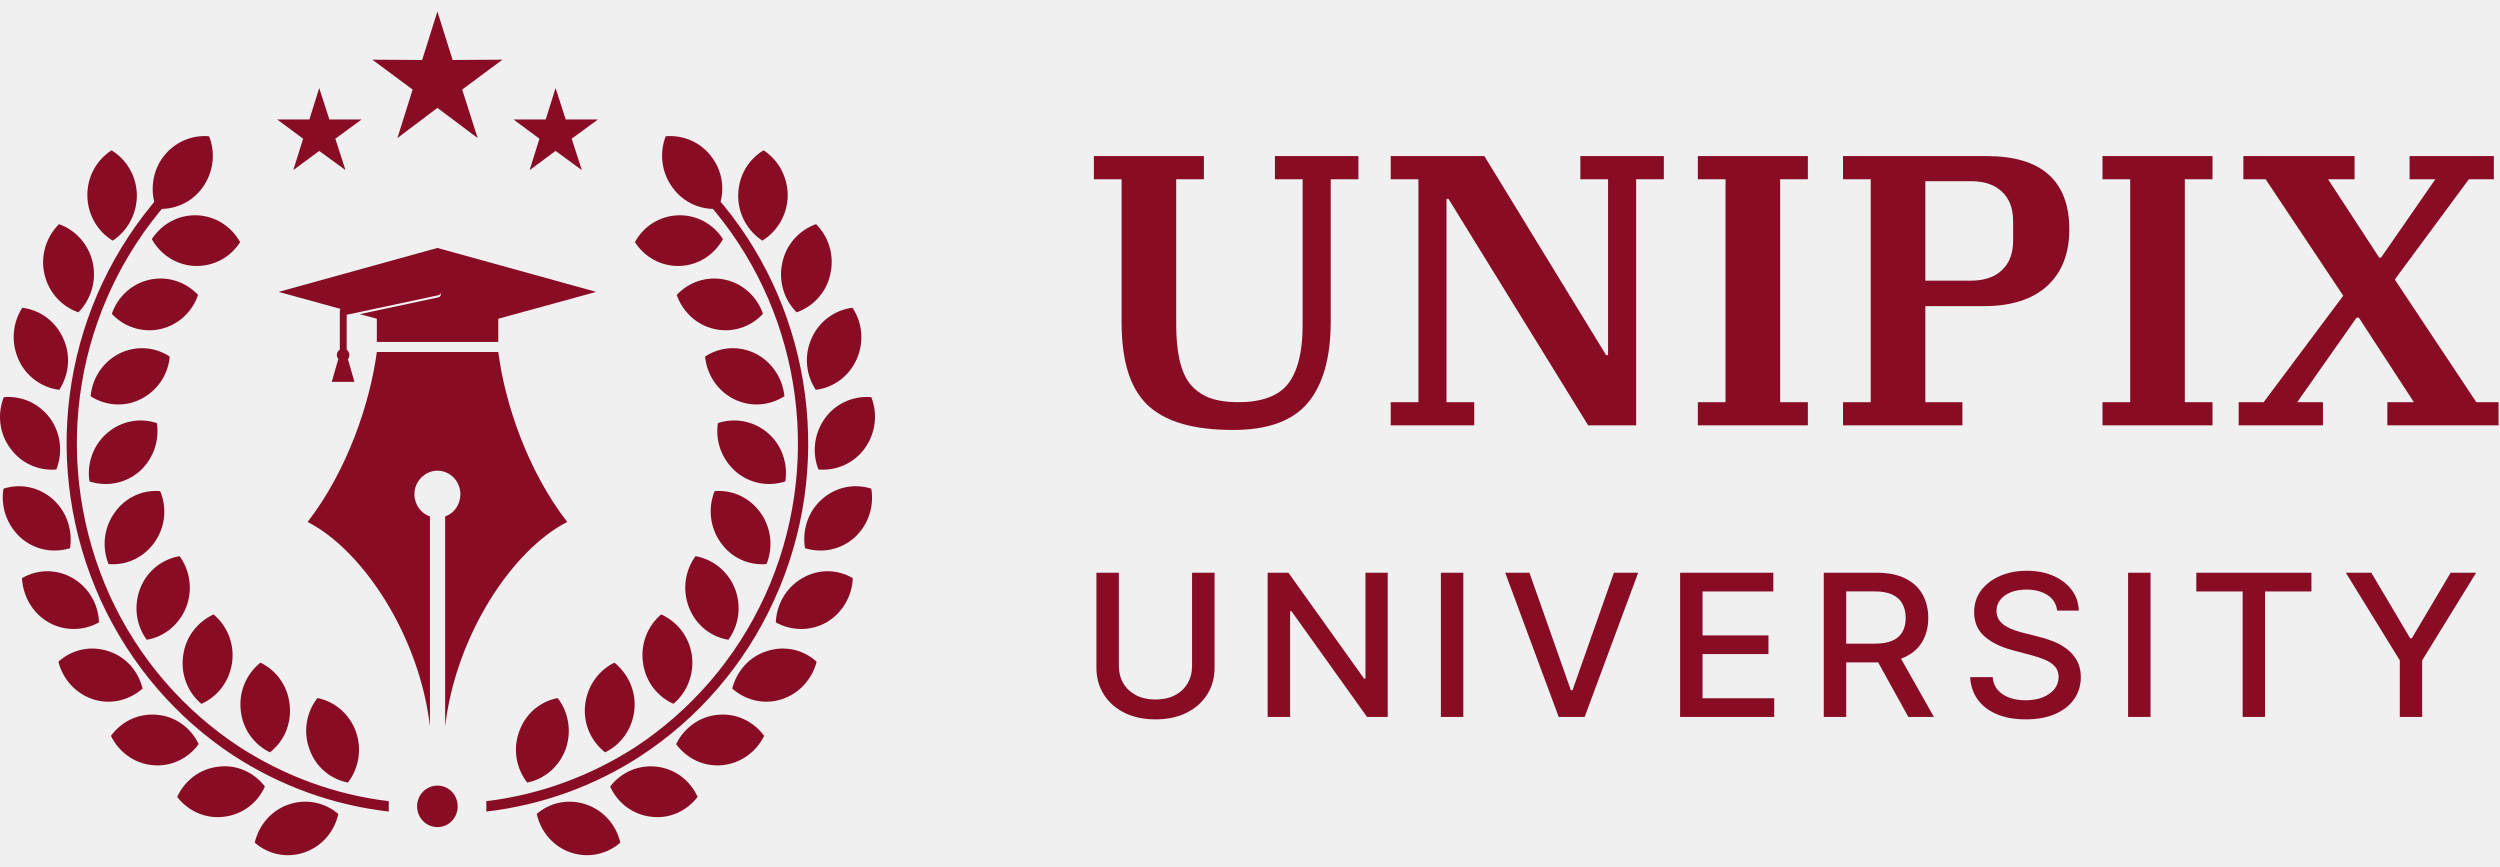
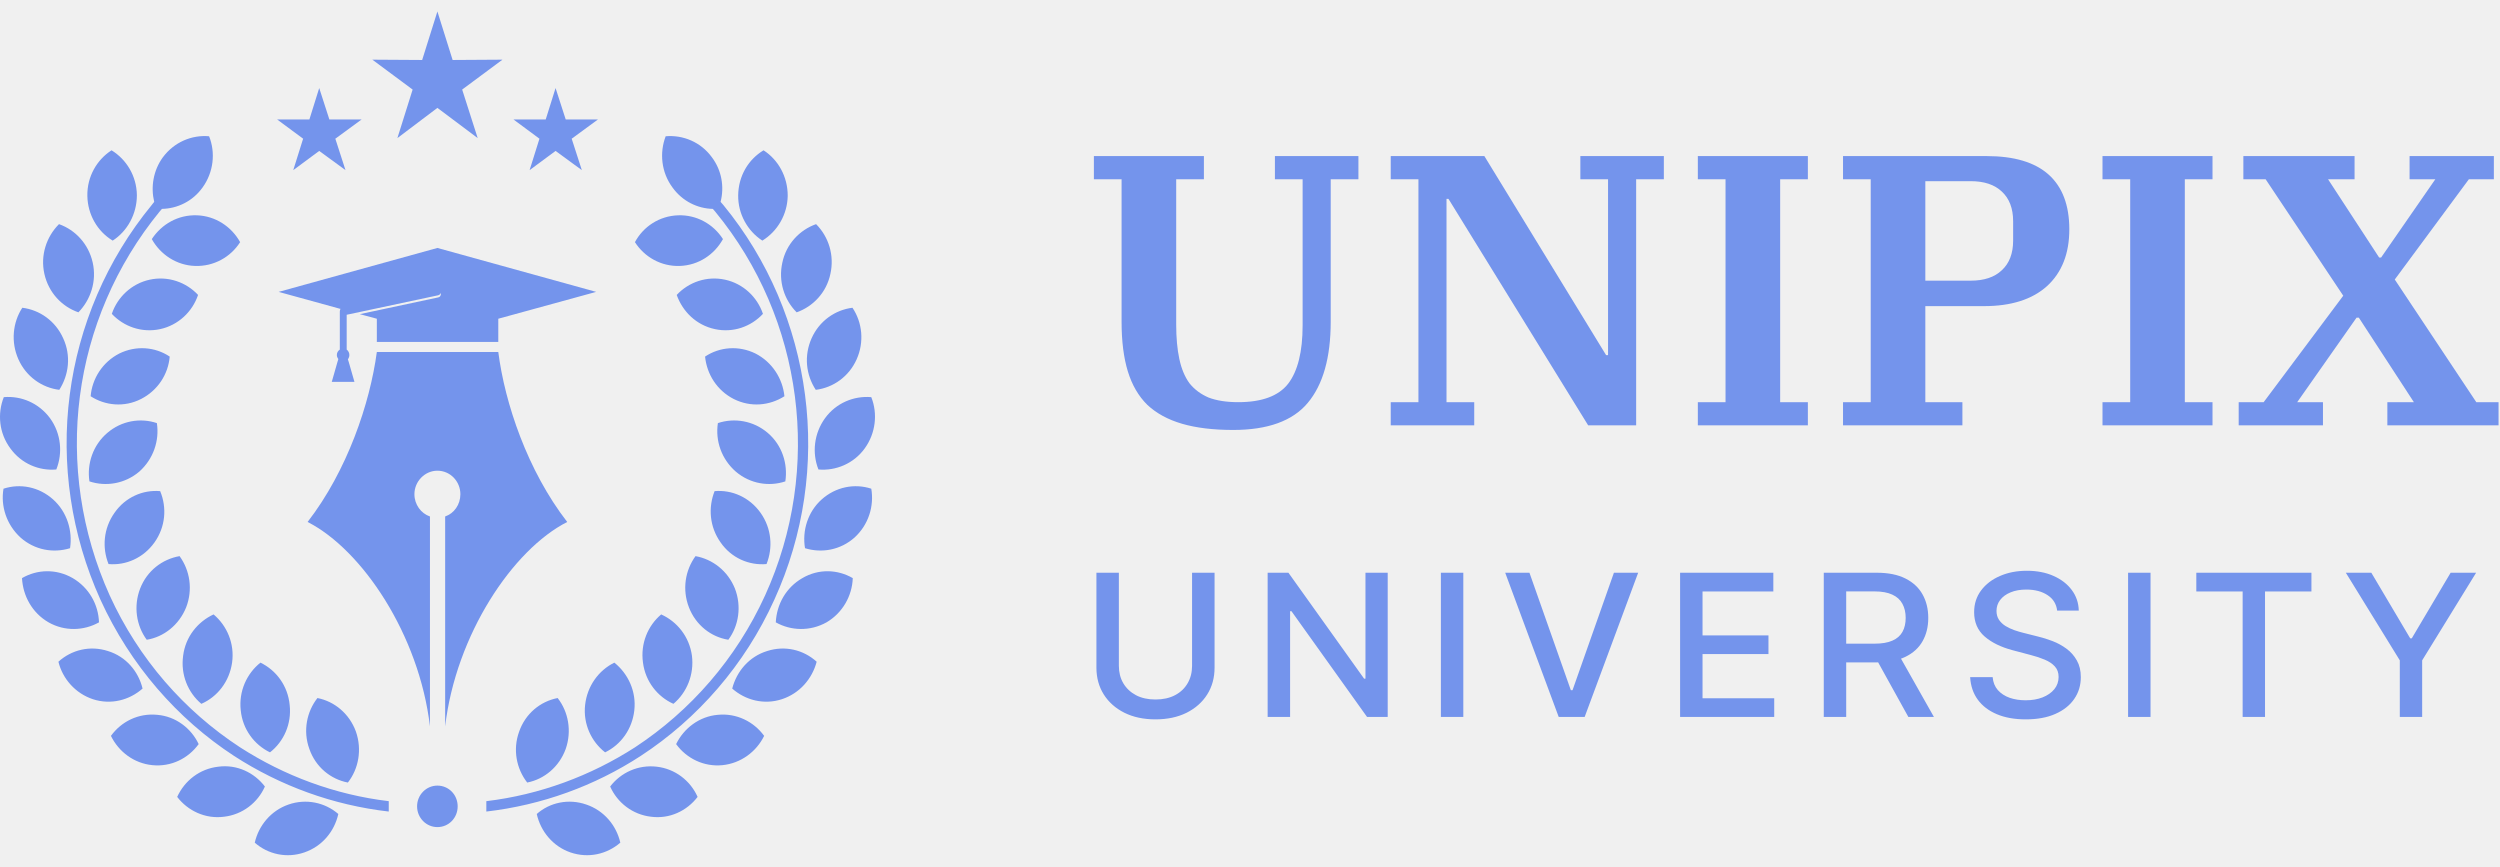
<svg xmlns="http://www.w3.org/2000/svg" width="150" height="52" viewBox="0 0 150 52" fill="none">
-   <path fill-rule="evenodd" clip-rule="evenodd" d="M26.709 43.584C27.354 38.092 30.756 32.984 34.033 31.318C31.651 28.242 30.291 24.196 29.897 21.12H26.244H22.61C22.198 24.196 20.837 28.242 18.456 31.318C21.732 32.984 25.152 38.092 25.797 43.584V30.988C25.259 30.805 24.865 30.274 24.865 29.652C24.865 28.883 25.492 28.242 26.244 28.242C27.014 28.242 27.623 28.883 27.623 29.652C27.623 30.274 27.247 30.805 26.709 30.988V43.584ZM26.244 14.877L35.77 17.513L29.897 19.124V20.516H22.61V19.124L21.589 18.849L26.298 17.843C26.405 17.824 26.477 17.715 26.441 17.586V17.568C26.423 17.641 26.369 17.696 26.298 17.715L20.801 18.886V20.973C20.891 21.047 20.962 21.156 20.962 21.303C20.962 21.394 20.926 21.486 20.873 21.559L20.926 21.724L21.267 22.914H20.586H19.906L20.246 21.724L20.3 21.541C20.246 21.468 20.211 21.394 20.211 21.303C20.211 21.156 20.282 21.047 20.389 20.973V18.923C20.389 18.758 20.372 18.557 20.443 18.538L16.719 17.513L26.244 14.877Z" fill="#890C25" />
-   <path fill-rule="evenodd" clip-rule="evenodd" d="M39.403 46.001C38.293 45.873 37.254 46.349 36.61 47.191C37.04 48.162 37.953 48.876 39.063 49.004C40.173 49.15 41.212 48.656 41.856 47.814C41.426 46.843 40.513 46.129 39.403 46.001ZM35.178 48.272C34.121 47.905 32.993 48.143 32.205 48.839C32.438 49.883 33.172 50.78 34.229 51.146C35.303 51.512 36.413 51.256 37.219 50.56C36.986 49.535 36.252 48.638 35.178 48.272ZM40.352 11.252C40.943 12.075 41.856 12.515 42.769 12.533L42.913 12.698C45.562 15.92 47.174 19.765 47.693 23.775C48.212 27.766 47.639 31.922 45.903 35.73C44.166 39.538 41.426 42.651 38.114 44.83C35.446 46.55 32.385 47.686 29.18 48.07V48.693C32.51 48.308 35.679 47.155 38.436 45.36C41.856 43.127 44.685 39.904 46.458 35.986C48.248 32.068 48.839 27.802 48.301 23.683C47.764 19.564 46.117 15.609 43.396 12.295L43.235 12.112C43.467 11.215 43.306 10.226 42.715 9.439C42.053 8.523 40.979 8.084 39.94 8.176C39.564 9.164 39.672 10.336 40.352 11.252ZM40.782 15.957C41.91 15.92 42.859 15.279 43.378 14.346C42.805 13.448 41.802 12.881 40.692 12.918C39.564 12.954 38.597 13.595 38.096 14.529C38.669 15.426 39.672 15.993 40.782 15.957ZM42.894 19.747C43.987 19.985 45.061 19.6 45.777 18.831C45.437 17.824 44.596 17.019 43.503 16.781C42.411 16.543 41.319 16.927 40.603 17.696C40.961 18.703 41.784 19.509 42.894 19.747ZM44.022 23.939C45.043 24.452 46.171 24.342 47.066 23.775C46.959 22.713 46.332 21.724 45.33 21.212C44.327 20.717 43.181 20.809 42.304 21.395C42.411 22.456 43.02 23.427 44.022 23.939ZM44.148 28.297C45.007 29.029 46.135 29.212 47.12 28.883C47.281 27.821 46.923 26.704 46.063 25.972C45.204 25.239 44.059 25.056 43.073 25.386C42.912 26.448 43.288 27.546 44.148 28.297ZM43.235 32.544C43.879 33.478 44.936 33.936 45.992 33.844C46.386 32.856 46.297 31.702 45.634 30.769C44.971 29.835 43.915 29.377 42.876 29.468C42.483 30.457 42.572 31.611 43.235 32.544ZM41.337 36.444C41.749 37.506 42.662 38.22 43.7 38.385C44.327 37.543 44.506 36.371 44.094 35.309C43.664 34.247 42.751 33.551 41.731 33.368C41.104 34.229 40.925 35.382 41.337 36.444ZM38.579 39.758C38.723 40.893 39.457 41.808 40.406 42.23C41.212 41.552 41.659 40.472 41.516 39.337C41.355 38.202 40.639 37.304 39.672 36.865C38.866 37.543 38.419 38.623 38.579 39.758ZM35.106 42.303C34.981 43.438 35.482 44.5 36.306 45.141C37.255 44.683 37.935 43.749 38.06 42.614C38.185 41.479 37.684 40.417 36.861 39.758C35.929 40.216 35.231 41.149 35.106 42.303ZM31.149 43.896C30.755 44.976 30.988 46.129 31.633 46.953C32.653 46.752 33.548 46.02 33.942 44.939C34.318 43.859 34.103 42.706 33.459 41.882C32.42 42.083 31.525 42.816 31.149 43.896ZM44.291 11.709C44.273 12.844 44.864 13.87 45.741 14.437C46.637 13.888 47.245 12.881 47.263 11.746C47.263 10.592 46.69 9.585 45.813 9.018C44.9 9.567 44.309 10.556 44.291 11.709ZM46.941 15.755C46.69 16.872 47.048 17.989 47.8 18.74C48.785 18.392 49.591 17.55 49.824 16.433C50.074 15.316 49.716 14.199 48.964 13.448C47.979 13.797 47.174 14.639 46.941 15.755ZM48.696 20.296C48.23 21.34 48.355 22.493 48.946 23.39C49.985 23.262 50.934 22.603 51.399 21.559C51.865 20.516 51.739 19.344 51.148 18.465C50.11 18.593 49.161 19.252 48.696 20.296ZM49.501 25.093C48.839 26.008 48.713 27.18 49.107 28.169C50.146 28.26 51.22 27.821 51.883 26.905C52.545 25.99 52.67 24.818 52.277 23.829C51.238 23.738 50.164 24.177 49.501 25.093ZM49.304 29.963C48.463 30.713 48.123 31.849 48.301 32.892C49.304 33.204 50.432 33.002 51.274 32.251C52.115 31.482 52.455 30.366 52.277 29.322C51.274 28.992 50.146 29.212 49.304 29.963ZM48.141 34.687C47.156 35.254 46.601 36.261 46.547 37.341C47.46 37.854 48.606 37.89 49.591 37.341C50.558 36.774 51.131 35.748 51.166 34.687C50.253 34.155 49.107 34.119 48.141 34.687ZM46.028 39.062C44.954 39.392 44.202 40.271 43.933 41.314C44.721 42.01 45.831 42.303 46.905 41.955C47.979 41.607 48.731 40.728 49 39.703C48.212 38.989 47.102 38.714 46.028 39.062ZM43.073 42.889C41.964 42.98 41.032 43.694 40.567 44.646C41.194 45.507 42.232 46.02 43.342 45.91C44.452 45.8 45.383 45.104 45.849 44.152C45.222 43.291 44.184 42.779 43.073 42.889Z" fill="#890C25" />
-   <path fill-rule="evenodd" clip-rule="evenodd" d="M17.309 48.272C18.365 47.905 19.493 48.143 20.299 48.839C20.066 49.883 19.332 50.78 18.258 51.146C17.202 51.512 16.074 51.256 15.286 50.56C15.519 49.535 16.253 48.638 17.309 48.272ZM12.152 11.252C11.562 12.075 10.649 12.515 9.717 12.533L9.574 12.698C6.942 15.92 5.313 19.765 4.794 23.775C4.274 27.766 4.865 31.922 6.584 35.73C8.321 39.538 11.06 42.651 14.39 44.83C17.058 46.55 20.102 47.686 23.325 48.07V48.693C19.977 48.308 16.826 47.155 14.05 45.36C10.631 43.127 7.819 39.904 6.029 35.986C4.257 32.068 3.648 27.802 4.185 23.683C4.722 19.564 6.387 15.609 9.108 12.295L9.252 12.112C9.037 11.215 9.198 10.226 9.771 9.439C10.451 8.523 11.508 8.084 12.546 8.176C12.941 9.164 12.815 10.336 12.152 11.252ZM11.705 15.957C10.595 15.92 9.628 15.279 9.108 14.346C9.699 13.448 10.684 12.881 11.812 12.918C12.922 12.954 13.889 13.595 14.408 14.529C13.836 15.426 12.833 15.993 11.705 15.957ZM9.61 19.747C8.518 19.985 7.426 19.6 6.709 18.831C7.05 17.824 7.891 17.019 8.983 16.781C10.075 16.543 11.168 16.927 11.884 17.696C11.544 18.703 10.702 19.509 9.61 19.747ZM8.464 23.939C7.461 24.452 6.315 24.342 5.438 23.775C5.528 22.713 6.155 21.724 7.157 21.212C8.16 20.717 9.306 20.809 10.183 21.395C10.094 22.456 9.467 23.427 8.464 23.939ZM8.357 28.297C7.497 29.029 6.352 29.212 5.366 28.883C5.206 27.821 5.581 26.704 6.441 25.972C7.3 25.239 8.428 25.056 9.413 25.386C9.574 26.448 9.198 27.546 8.357 28.297ZM9.27 32.544C8.607 33.478 7.551 33.936 6.512 33.844C6.118 32.856 6.208 31.702 6.87 30.769C7.515 29.835 8.572 29.377 9.61 29.468C10.022 30.457 9.932 31.611 9.27 32.544ZM11.168 36.444C10.738 37.506 9.825 38.22 8.804 38.385C8.178 37.543 7.999 36.371 8.41 35.309C8.822 34.247 9.735 33.551 10.774 33.368C11.4 34.229 11.58 35.382 11.168 36.444ZM13.925 39.758C13.764 40.893 13.047 41.808 12.081 42.23C11.275 41.552 10.828 40.472 10.989 39.337C11.132 38.202 11.866 37.304 12.815 36.865C13.621 37.543 14.086 38.623 13.925 39.758ZM17.381 42.303C17.506 43.438 17.023 44.5 16.199 45.141C15.25 44.683 14.552 43.749 14.444 42.614C14.319 41.479 14.802 40.417 15.626 39.758C16.575 40.216 17.273 41.149 17.381 42.303ZM21.355 43.896C21.731 44.976 21.517 46.129 20.872 46.953C19.833 46.752 18.938 46.02 18.562 44.939C18.169 43.859 18.401 42.706 19.046 41.882C20.066 42.083 20.962 42.816 21.355 43.896ZM8.213 11.709C8.213 12.844 7.641 13.87 6.763 14.437C5.85 13.888 5.259 12.881 5.241 11.746C5.223 10.592 5.814 9.585 6.692 9.018C7.587 9.567 8.196 10.556 8.213 11.709ZM5.563 15.755C5.814 16.872 5.438 17.989 4.704 18.74C3.702 18.392 2.914 17.55 2.663 16.433C2.412 15.316 2.788 14.199 3.54 13.448C4.525 13.797 5.313 14.639 5.563 15.755ZM3.791 20.296C4.274 21.34 4.131 22.493 3.558 23.39C2.52 23.262 1.571 22.603 1.105 21.559C0.64 20.516 0.765 19.344 1.338 18.465C2.376 18.593 3.325 19.252 3.791 20.296ZM3.003 25.093C3.666 26.008 3.773 27.18 3.379 28.169C2.341 28.26 1.284 27.821 0.622 26.905C-0.059 25.99 -0.166 24.818 0.228 23.829C1.267 23.738 2.323 24.177 3.003 25.093ZM3.182 29.963C4.024 30.713 4.364 31.849 4.203 32.892C3.2 33.204 2.072 33.002 1.23 32.251C0.389 31.482 0.031 30.366 0.21 29.322C1.213 28.992 2.341 29.212 3.182 29.963ZM4.364 34.687C5.331 35.254 5.904 36.261 5.94 37.341C5.026 37.854 3.88 37.89 2.914 37.341C1.929 36.774 1.374 35.748 1.32 34.687C2.233 34.155 3.379 34.119 4.364 34.687ZM6.477 39.062C7.551 39.392 8.303 40.271 8.554 41.314C7.766 42.01 6.656 42.303 5.581 41.955C4.525 41.607 3.755 40.728 3.505 39.703C4.292 38.989 5.403 38.714 6.477 39.062ZM9.431 42.889C10.541 42.98 11.472 43.694 11.92 44.646C11.293 45.507 10.273 46.02 9.145 45.91C8.034 45.8 7.121 45.104 6.656 44.152C7.282 43.291 8.303 42.779 9.431 42.889ZM13.101 46.001C14.211 45.855 15.25 46.349 15.894 47.191C15.465 48.162 14.552 48.876 13.441 49.004C12.332 49.15 11.275 48.656 10.631 47.814C11.078 46.843 11.973 46.129 13.101 46.001Z" fill="#890C25" />
-   <path fill-rule="evenodd" clip-rule="evenodd" d="M26.244 0.688L27.157 3.599L30.147 3.58L27.73 5.374L28.661 8.285L26.244 6.473L23.844 8.285L24.758 5.374L22.34 3.58L25.33 3.599L26.244 0.688ZM19.153 5.283L18.563 7.169H16.629L18.187 8.322L17.596 10.208L19.153 9.055L20.729 10.208L20.12 8.322L21.696 7.169H19.762L19.153 5.283ZM33.334 5.283L33.943 7.169H35.876L34.301 8.322L34.91 10.208L33.334 9.055L31.776 10.208L32.367 8.322L30.81 7.169H32.743L33.334 5.283Z" fill="#890C25" />
-   <path fill-rule="evenodd" clip-rule="evenodd" d="M26.243 47.136C26.923 47.136 27.46 47.685 27.46 48.381C27.46 49.077 26.923 49.626 26.243 49.626C25.581 49.626 25.025 49.077 25.025 48.381C25.025 47.685 25.581 47.136 26.243 47.136Z" fill="#890C25" />
+   <path fill-rule="evenodd" clip-rule="evenodd" d="M26.709 43.584C27.354 38.092 30.756 32.984 34.033 31.318C31.651 28.242 30.291 24.196 29.897 21.12H26.244H22.61C22.198 24.196 20.837 28.242 18.456 31.318C21.732 32.984 25.152 38.092 25.797 43.584V30.988C25.259 30.805 24.865 30.274 24.865 29.652C24.865 28.883 25.492 28.242 26.244 28.242C27.014 28.242 27.623 28.883 27.623 29.652C27.623 30.274 27.247 30.805 26.709 30.988V43.584ZM26.244 14.877L35.77 17.513L29.897 19.124V20.516H22.61V19.124L21.589 18.849L26.298 17.843C26.405 17.824 26.477 17.715 26.441 17.586V17.568C26.423 17.641 26.369 17.696 26.298 17.715L20.801 18.886V20.973C20.891 21.047 20.962 21.156 20.962 21.303C20.962 21.394 20.926 21.486 20.873 21.559L20.926 21.724L21.267 22.914H20.586H19.906L20.246 21.724L20.3 21.541C20.246 21.468 20.211 21.394 20.211 21.303C20.211 21.156 20.282 21.047 20.389 20.973V18.923C20.389 18.758 20.372 18.557 20.443 18.538L16.719 17.513L26.244 14.877Z" fill="#7494ec" />
+   <path fill-rule="evenodd" clip-rule="evenodd" d="M39.403 46.001C38.293 45.873 37.254 46.349 36.61 47.191C37.04 48.162 37.953 48.876 39.063 49.004C40.173 49.15 41.212 48.656 41.856 47.814C41.426 46.843 40.513 46.129 39.403 46.001ZM35.178 48.272C34.121 47.905 32.993 48.143 32.205 48.839C32.438 49.883 33.172 50.78 34.229 51.146C35.303 51.512 36.413 51.256 37.219 50.56C36.986 49.535 36.252 48.638 35.178 48.272ZM40.352 11.252C40.943 12.075 41.856 12.515 42.769 12.533L42.913 12.698C45.562 15.92 47.174 19.765 47.693 23.775C48.212 27.766 47.639 31.922 45.903 35.73C44.166 39.538 41.426 42.651 38.114 44.83C35.446 46.55 32.385 47.686 29.18 48.07V48.693C32.51 48.308 35.679 47.155 38.436 45.36C41.856 43.127 44.685 39.904 46.458 35.986C48.248 32.068 48.839 27.802 48.301 23.683C47.764 19.564 46.117 15.609 43.396 12.295L43.235 12.112C43.467 11.215 43.306 10.226 42.715 9.439C42.053 8.523 40.979 8.084 39.94 8.176C39.564 9.164 39.672 10.336 40.352 11.252ZM40.782 15.957C41.91 15.92 42.859 15.279 43.378 14.346C42.805 13.448 41.802 12.881 40.692 12.918C39.564 12.954 38.597 13.595 38.096 14.529C38.669 15.426 39.672 15.993 40.782 15.957ZM42.894 19.747C43.987 19.985 45.061 19.6 45.777 18.831C45.437 17.824 44.596 17.019 43.503 16.781C42.411 16.543 41.319 16.927 40.603 17.696C40.961 18.703 41.784 19.509 42.894 19.747ZM44.022 23.939C45.043 24.452 46.171 24.342 47.066 23.775C46.959 22.713 46.332 21.724 45.33 21.212C44.327 20.717 43.181 20.809 42.304 21.395C42.411 22.456 43.02 23.427 44.022 23.939ZM44.148 28.297C45.007 29.029 46.135 29.212 47.12 28.883C47.281 27.821 46.923 26.704 46.063 25.972C45.204 25.239 44.059 25.056 43.073 25.386C42.912 26.448 43.288 27.546 44.148 28.297ZM43.235 32.544C43.879 33.478 44.936 33.936 45.992 33.844C46.386 32.856 46.297 31.702 45.634 30.769C44.971 29.835 43.915 29.377 42.876 29.468C42.483 30.457 42.572 31.611 43.235 32.544ZM41.337 36.444C41.749 37.506 42.662 38.22 43.7 38.385C44.327 37.543 44.506 36.371 44.094 35.309C43.664 34.247 42.751 33.551 41.731 33.368C41.104 34.229 40.925 35.382 41.337 36.444ZM38.579 39.758C38.723 40.893 39.457 41.808 40.406 42.23C41.212 41.552 41.659 40.472 41.516 39.337C41.355 38.202 40.639 37.304 39.672 36.865C38.866 37.543 38.419 38.623 38.579 39.758ZM35.106 42.303C34.981 43.438 35.482 44.5 36.306 45.141C37.255 44.683 37.935 43.749 38.06 42.614C38.185 41.479 37.684 40.417 36.861 39.758C35.929 40.216 35.231 41.149 35.106 42.303ZM31.149 43.896C30.755 44.976 30.988 46.129 31.633 46.953C32.653 46.752 33.548 46.02 33.942 44.939C34.318 43.859 34.103 42.706 33.459 41.882C32.42 42.083 31.525 42.816 31.149 43.896ZM44.291 11.709C44.273 12.844 44.864 13.87 45.741 14.437C46.637 13.888 47.245 12.881 47.263 11.746C47.263 10.592 46.69 9.585 45.813 9.018C44.9 9.567 44.309 10.556 44.291 11.709ZM46.941 15.755C46.69 16.872 47.048 17.989 47.8 18.74C48.785 18.392 49.591 17.55 49.824 16.433C50.074 15.316 49.716 14.199 48.964 13.448C47.979 13.797 47.174 14.639 46.941 15.755ZM48.696 20.296C48.23 21.34 48.355 22.493 48.946 23.39C49.985 23.262 50.934 22.603 51.399 21.559C51.865 20.516 51.739 19.344 51.148 18.465C50.11 18.593 49.161 19.252 48.696 20.296ZM49.501 25.093C48.839 26.008 48.713 27.18 49.107 28.169C50.146 28.26 51.22 27.821 51.883 26.905C52.545 25.99 52.67 24.818 52.277 23.829C51.238 23.738 50.164 24.177 49.501 25.093ZM49.304 29.963C48.463 30.713 48.123 31.849 48.301 32.892C49.304 33.204 50.432 33.002 51.274 32.251C52.115 31.482 52.455 30.366 52.277 29.322C51.274 28.992 50.146 29.212 49.304 29.963ZM48.141 34.687C47.156 35.254 46.601 36.261 46.547 37.341C47.46 37.854 48.606 37.89 49.591 37.341C50.558 36.774 51.131 35.748 51.166 34.687C50.253 34.155 49.107 34.119 48.141 34.687ZM46.028 39.062C44.954 39.392 44.202 40.271 43.933 41.314C44.721 42.01 45.831 42.303 46.905 41.955C47.979 41.607 48.731 40.728 49 39.703C48.212 38.989 47.102 38.714 46.028 39.062ZM43.073 42.889C41.964 42.98 41.032 43.694 40.567 44.646C41.194 45.507 42.232 46.02 43.342 45.91C44.452 45.8 45.383 45.104 45.849 44.152C45.222 43.291 44.184 42.779 43.073 42.889Z" fill="#7494ec" />
+   <path fill-rule="evenodd" clip-rule="evenodd" d="M17.309 48.272C18.365 47.905 19.493 48.143 20.299 48.839C20.066 49.883 19.332 50.78 18.258 51.146C17.202 51.512 16.074 51.256 15.286 50.56C15.519 49.535 16.253 48.638 17.309 48.272ZM12.152 11.252C11.562 12.075 10.649 12.515 9.717 12.533L9.574 12.698C6.942 15.92 5.313 19.765 4.794 23.775C4.274 27.766 4.865 31.922 6.584 35.73C8.321 39.538 11.06 42.651 14.39 44.83C17.058 46.55 20.102 47.686 23.325 48.07V48.693C19.977 48.308 16.826 47.155 14.05 45.36C10.631 43.127 7.819 39.904 6.029 35.986C4.257 32.068 3.648 27.802 4.185 23.683C4.722 19.564 6.387 15.609 9.108 12.295L9.252 12.112C9.037 11.215 9.198 10.226 9.771 9.439C10.451 8.523 11.508 8.084 12.546 8.176C12.941 9.164 12.815 10.336 12.152 11.252ZM11.705 15.957C10.595 15.92 9.628 15.279 9.108 14.346C9.699 13.448 10.684 12.881 11.812 12.918C12.922 12.954 13.889 13.595 14.408 14.529C13.836 15.426 12.833 15.993 11.705 15.957ZM9.61 19.747C8.518 19.985 7.426 19.6 6.709 18.831C7.05 17.824 7.891 17.019 8.983 16.781C10.075 16.543 11.168 16.927 11.884 17.696C11.544 18.703 10.702 19.509 9.61 19.747ZM8.464 23.939C7.461 24.452 6.315 24.342 5.438 23.775C5.528 22.713 6.155 21.724 7.157 21.212C8.16 20.717 9.306 20.809 10.183 21.395C10.094 22.456 9.467 23.427 8.464 23.939ZM8.357 28.297C7.497 29.029 6.352 29.212 5.366 28.883C5.206 27.821 5.581 26.704 6.441 25.972C7.3 25.239 8.428 25.056 9.413 25.386C9.574 26.448 9.198 27.546 8.357 28.297ZM9.27 32.544C8.607 33.478 7.551 33.936 6.512 33.844C6.118 32.856 6.208 31.702 6.87 30.769C7.515 29.835 8.572 29.377 9.61 29.468C10.022 30.457 9.932 31.611 9.27 32.544ZM11.168 36.444C10.738 37.506 9.825 38.22 8.804 38.385C8.178 37.543 7.999 36.371 8.41 35.309C8.822 34.247 9.735 33.551 10.774 33.368C11.4 34.229 11.58 35.382 11.168 36.444ZM13.925 39.758C13.764 40.893 13.047 41.808 12.081 42.23C11.275 41.552 10.828 40.472 10.989 39.337C11.132 38.202 11.866 37.304 12.815 36.865C13.621 37.543 14.086 38.623 13.925 39.758ZM17.381 42.303C17.506 43.438 17.023 44.5 16.199 45.141C15.25 44.683 14.552 43.749 14.444 42.614C14.319 41.479 14.802 40.417 15.626 39.758C16.575 40.216 17.273 41.149 17.381 42.303ZM21.355 43.896C21.731 44.976 21.517 46.129 20.872 46.953C19.833 46.752 18.938 46.02 18.562 44.939C18.169 43.859 18.401 42.706 19.046 41.882C20.066 42.083 20.962 42.816 21.355 43.896ZM8.213 11.709C8.213 12.844 7.641 13.87 6.763 14.437C5.85 13.888 5.259 12.881 5.241 11.746C5.223 10.592 5.814 9.585 6.692 9.018C7.587 9.567 8.196 10.556 8.213 11.709ZM5.563 15.755C5.814 16.872 5.438 17.989 4.704 18.74C3.702 18.392 2.914 17.55 2.663 16.433C2.412 15.316 2.788 14.199 3.54 13.448C4.525 13.797 5.313 14.639 5.563 15.755ZM3.791 20.296C4.274 21.34 4.131 22.493 3.558 23.39C2.52 23.262 1.571 22.603 1.105 21.559C0.64 20.516 0.765 19.344 1.338 18.465C2.376 18.593 3.325 19.252 3.791 20.296ZM3.003 25.093C3.666 26.008 3.773 27.18 3.379 28.169C2.341 28.26 1.284 27.821 0.622 26.905C-0.059 25.99 -0.166 24.818 0.228 23.829C1.267 23.738 2.323 24.177 3.003 25.093ZM3.182 29.963C4.024 30.713 4.364 31.849 4.203 32.892C3.2 33.204 2.072 33.002 1.23 32.251C0.389 31.482 0.031 30.366 0.21 29.322C1.213 28.992 2.341 29.212 3.182 29.963ZM4.364 34.687C5.331 35.254 5.904 36.261 5.94 37.341C5.026 37.854 3.88 37.89 2.914 37.341C1.929 36.774 1.374 35.748 1.32 34.687C2.233 34.155 3.379 34.119 4.364 34.687ZM6.477 39.062C7.551 39.392 8.303 40.271 8.554 41.314C7.766 42.01 6.656 42.303 5.581 41.955C4.525 41.607 3.755 40.728 3.505 39.703C4.292 38.989 5.403 38.714 6.477 39.062ZM9.431 42.889C10.541 42.98 11.472 43.694 11.92 44.646C11.293 45.507 10.273 46.02 9.145 45.91C8.034 45.8 7.121 45.104 6.656 44.152C7.282 43.291 8.303 42.779 9.431 42.889ZM13.101 46.001C14.211 45.855 15.25 46.349 15.894 47.191C15.465 48.162 14.552 48.876 13.441 49.004C12.332 49.15 11.275 48.656 10.631 47.814C11.078 46.843 11.973 46.129 13.101 46.001Z" fill="#7494ec" />
+   <path fill-rule="evenodd" clip-rule="evenodd" d="M26.244 0.688L27.157 3.599L30.147 3.58L27.73 5.374L28.661 8.285L26.244 6.473L23.844 8.285L24.758 5.374L22.34 3.58L25.33 3.599L26.244 0.688ZM19.153 5.283L18.563 7.169H16.629L18.187 8.322L17.596 10.208L19.153 9.055L20.729 10.208L20.12 8.322L21.696 7.169H19.762L19.153 5.283ZM33.334 5.283L33.943 7.169H35.876L34.301 8.322L34.91 10.208L33.334 9.055L31.776 10.208L32.367 8.322L30.81 7.169H32.743L33.334 5.283Z" fill="#7494ec" />
+   <path fill-rule="evenodd" clip-rule="evenodd" d="M26.243 47.136C26.923 47.136 27.46 47.685 27.46 48.381C27.46 49.077 26.923 49.626 26.243 49.626C25.581 49.626 25.025 49.077 25.025 48.381C25.025 47.685 25.581 47.136 26.243 47.136Z" fill="#7494ec" />
  <g clip-path="url(#clip0_1_846)">
-     <path d="M73.99 25.797C72.789 25.797 71.766 25.673 70.924 25.426C70.081 25.18 69.386 24.802 68.84 24.292C68.309 23.768 67.919 23.097 67.669 22.279C67.42 21.461 67.295 20.474 67.295 19.317V10.754H65.633V9.365H72.234V10.754H70.572V19.479C70.572 20.265 70.635 20.952 70.76 21.538C70.885 22.125 71.087 22.611 71.368 22.996C71.665 23.367 72.047 23.652 72.516 23.853C72.999 24.038 73.592 24.13 74.295 24.13C75.715 24.13 76.714 23.76 77.291 23.02C77.869 22.264 78.157 21.099 78.157 19.525V10.754H76.495V9.365H81.505V10.754H79.843V19.294C79.843 21.453 79.382 23.081 78.462 24.177C77.556 25.257 76.066 25.797 73.99 25.797ZM83.444 24.13H85.106V10.754H83.444V9.365H89.062L96.366 21.307H96.483V10.754H94.821V9.365H99.831V10.754H98.169V25.519H95.289L86.909 11.934H86.791V24.13H88.454V25.519H83.444V24.13ZM101.87 24.13H103.532V10.754H101.87V9.365H108.472V10.754H106.81V24.13H108.472V25.519H101.87V24.13ZM110.581 24.13H112.243V10.754H110.581V9.365H119.196C120.85 9.365 122.091 9.736 122.918 10.476C123.745 11.217 124.159 12.312 124.159 13.762C124.159 15.213 123.714 16.347 122.824 17.164C121.935 17.967 120.671 18.368 119.032 18.368H115.52V24.13H117.744V25.519H110.581V24.13ZM115.52 16.84H118.236C119.048 16.84 119.672 16.632 120.109 16.215C120.561 15.799 120.788 15.205 120.788 14.434V13.276C120.788 12.505 120.561 11.911 120.109 11.494C119.672 11.078 119.048 10.87 118.236 10.87H115.52V16.84ZM126.15 24.13H127.812V10.754H126.15V9.365H132.751V10.754H131.089V24.13H132.751V25.519H126.15V24.13ZM134.321 24.13H135.82L140.595 17.743L135.937 10.754H134.602V9.365H141.274V10.754H139.682L142.749 15.452H142.866L146.12 10.754H144.575V9.365H149.632V10.754H148.134L143.686 16.771L148.578 24.13H149.913V25.519H143.241V24.13H144.833L141.532 19.062H141.391L137.833 24.13H139.378V25.519H134.321V24.13Z" fill="#890C25" />
+     <path d="M73.99 25.797C72.789 25.797 71.766 25.673 70.924 25.426C70.081 25.18 69.386 24.802 68.84 24.292C68.309 23.768 67.919 23.097 67.669 22.279C67.42 21.461 67.295 20.474 67.295 19.317V10.754H65.633V9.365H72.234V10.754H70.572V19.479C70.572 20.265 70.635 20.952 70.76 21.538C70.885 22.125 71.087 22.611 71.368 22.996C71.665 23.367 72.047 23.652 72.516 23.853C72.999 24.038 73.592 24.13 74.295 24.13C75.715 24.13 76.714 23.76 77.291 23.02C77.869 22.264 78.157 21.099 78.157 19.525V10.754H76.495V9.365H81.505V10.754H79.843V19.294C79.843 21.453 79.382 23.081 78.462 24.177C77.556 25.257 76.066 25.797 73.99 25.797ZM83.444 24.13H85.106V10.754H83.444V9.365H89.062L96.366 21.307H96.483V10.754H94.821V9.365H99.831V10.754H98.169V25.519H95.289L86.909 11.934H86.791V24.13H88.454V25.519H83.444V24.13ZM101.87 24.13H103.532V10.754H101.87V9.365H108.472V10.754H106.81V24.13H108.472V25.519H101.87V24.13ZM110.581 24.13H112.243V10.754H110.581V9.365H119.196C120.85 9.365 122.091 9.736 122.918 10.476C123.745 11.217 124.159 12.312 124.159 13.762C124.159 15.213 123.714 16.347 122.824 17.164C121.935 17.967 120.671 18.368 119.032 18.368H115.52V24.13H117.744V25.519H110.581V24.13ZM115.52 16.84H118.236C119.048 16.84 119.672 16.632 120.109 16.215C120.561 15.799 120.788 15.205 120.788 14.434V13.276C120.788 12.505 120.561 11.911 120.109 11.494C119.672 11.078 119.048 10.87 118.236 10.87H115.52V16.84ZM126.15 24.13H127.812V10.754H126.15V9.365H132.751V10.754H131.089V24.13H132.751V25.519H126.15V24.13ZM134.321 24.13H135.82L140.595 17.743L135.937 10.754H134.602V9.365H141.274V10.754H139.682L142.749 15.452H142.866L146.12 10.754H144.575V9.365H149.632V10.754H148.134L143.686 16.771L148.578 24.13H149.913V25.519H143.241V24.13H144.833L141.532 19.062H141.391L137.833 24.13H139.378V25.519H134.321V24.13Z" fill="#7494ec" />
  </g>
  <g clip-path="url(#clip1_1_846)">
-     <path d="M71.524 34.364H72.874V40.056C72.874 40.662 72.728 41.199 72.434 41.666C72.141 42.131 71.728 42.497 71.197 42.765C70.665 43.029 70.042 43.162 69.328 43.162C68.616 43.162 67.994 43.029 67.463 42.765C66.931 42.497 66.519 42.131 66.225 41.666C65.932 41.199 65.785 40.662 65.785 40.056V34.364H67.132V39.95C67.132 40.342 67.22 40.69 67.397 40.994C67.578 41.298 67.832 41.538 68.16 41.712C68.488 41.884 68.877 41.97 69.328 41.97C69.781 41.97 70.171 41.884 70.5 41.712C70.831 41.538 71.084 41.298 71.258 40.994C71.435 40.69 71.524 40.342 71.524 39.95V34.364ZM83.262 34.364V43.018H82.024L77.488 36.672H77.406V43.018H76.059V34.364H77.305L81.846 40.72H81.928V34.364H83.262ZM87.799 34.364V43.018H86.453V34.364H87.799ZM91.767 34.364L94.251 41.413H94.351L96.835 34.364H98.29L95.079 43.018H93.523L90.312 34.364H91.767ZM100.806 43.018V34.364H106.4V35.488H102.152V38.125H106.108V39.245H102.152V41.894H106.453V43.018H100.806ZM109.426 43.018V34.364H112.607C113.298 34.364 113.872 34.48 114.328 34.711C114.787 34.942 115.13 35.262 115.356 35.67C115.583 36.076 115.696 36.545 115.696 37.077C115.696 37.607 115.581 38.073 115.352 38.476C115.125 38.876 114.783 39.187 114.324 39.41C113.867 39.632 113.294 39.743 112.602 39.743H110.193V38.62H112.48C112.916 38.62 113.27 38.559 113.544 38.438C113.82 38.317 114.021 38.141 114.149 37.91C114.277 37.679 114.341 37.401 114.341 37.077C114.341 36.75 114.276 36.467 114.145 36.228C114.017 35.988 113.815 35.805 113.539 35.678C113.266 35.549 112.907 35.484 112.463 35.484H110.772V43.018H109.426ZM113.831 39.114L116.036 43.018H114.502L112.341 39.114H113.831ZM123.429 36.638C123.382 36.238 123.19 35.928 122.853 35.708C122.517 35.486 122.092 35.374 121.581 35.374C121.215 35.374 120.898 35.431 120.631 35.543C120.364 35.653 120.156 35.805 120.008 36C119.863 36.191 119.79 36.41 119.79 36.655C119.79 36.86 119.84 37.038 119.938 37.187C120.04 37.336 120.172 37.462 120.335 37.563C120.501 37.662 120.678 37.745 120.866 37.812C121.055 37.877 121.237 37.931 121.411 37.973L122.283 38.193C122.567 38.26 122.859 38.352 123.158 38.467C123.458 38.583 123.735 38.735 123.991 38.924C124.246 39.112 124.453 39.346 124.609 39.625C124.769 39.904 124.849 40.238 124.849 40.627C124.849 41.117 124.718 41.552 124.457 41.932C124.198 42.313 123.822 42.613 123.328 42.832C122.838 43.052 122.243 43.162 121.546 43.162C120.878 43.162 120.3 43.059 119.812 42.853C119.324 42.648 118.942 42.356 118.666 41.979C118.39 41.599 118.238 41.148 118.209 40.627H119.559C119.585 40.939 119.69 41.2 119.873 41.408C120.059 41.614 120.296 41.767 120.583 41.869C120.874 41.968 121.192 42.017 121.538 42.017C121.918 42.017 122.256 41.959 122.553 41.844C122.852 41.725 123.087 41.562 123.259 41.353C123.43 41.142 123.516 40.896 123.516 40.614C123.516 40.358 123.44 40.148 123.289 39.984C123.141 39.821 122.939 39.686 122.683 39.579C122.431 39.472 122.145 39.377 121.825 39.296L120.771 39.017C120.056 38.828 119.49 38.55 119.071 38.184C118.656 37.818 118.448 37.334 118.448 36.731C118.448 36.232 118.588 35.797 118.867 35.425C119.145 35.053 119.523 34.764 119.999 34.559C120.476 34.35 121.013 34.246 121.612 34.246C122.216 34.246 122.749 34.349 123.211 34.555C123.676 34.76 124.042 35.043 124.309 35.404C124.576 35.762 124.715 36.173 124.727 36.638H123.429ZM129.032 34.364V43.018H127.685V34.364H129.032ZM131.779 35.488V34.364H138.686V35.488H135.901V43.018H134.559V35.488H131.779ZM140.75 34.364H142.28L144.611 38.298H144.707L147.038 34.364H148.567L145.33 39.621V43.018H143.988V39.621L140.75 34.364Z" fill="#890C25" />
+     <path d="M71.524 34.364H72.874V40.056C72.874 40.662 72.728 41.199 72.434 41.666C72.141 42.131 71.728 42.497 71.197 42.765C70.665 43.029 70.042 43.162 69.328 43.162C68.616 43.162 67.994 43.029 67.463 42.765C66.931 42.497 66.519 42.131 66.225 41.666C65.932 41.199 65.785 40.662 65.785 40.056V34.364H67.132V39.95C67.132 40.342 67.22 40.69 67.397 40.994C67.578 41.298 67.832 41.538 68.16 41.712C68.488 41.884 68.877 41.97 69.328 41.97C69.781 41.97 70.171 41.884 70.5 41.712C70.831 41.538 71.084 41.298 71.258 40.994C71.435 40.69 71.524 40.342 71.524 39.95V34.364ZM83.262 34.364V43.018H82.024L77.488 36.672H77.406V43.018H76.059V34.364H77.305L81.846 40.72H81.928V34.364H83.262ZM87.799 34.364V43.018H86.453V34.364H87.799ZM91.767 34.364L94.251 41.413H94.351L96.835 34.364H98.29L95.079 43.018H93.523L90.312 34.364H91.767ZM100.806 43.018V34.364H106.4V35.488H102.152V38.125H106.108V39.245H102.152V41.894H106.453V43.018H100.806ZM109.426 43.018V34.364H112.607C113.298 34.364 113.872 34.48 114.328 34.711C114.787 34.942 115.13 35.262 115.356 35.67C115.583 36.076 115.696 36.545 115.696 37.077C115.696 37.607 115.581 38.073 115.352 38.476C115.125 38.876 114.783 39.187 114.324 39.41C113.867 39.632 113.294 39.743 112.602 39.743H110.193V38.62H112.48C112.916 38.62 113.27 38.559 113.544 38.438C113.82 38.317 114.021 38.141 114.149 37.91C114.277 37.679 114.341 37.401 114.341 37.077C114.341 36.75 114.276 36.467 114.145 36.228C114.017 35.988 113.815 35.805 113.539 35.678C113.266 35.549 112.907 35.484 112.463 35.484H110.772V43.018H109.426ZM113.831 39.114L116.036 43.018H114.502L112.341 39.114H113.831ZM123.429 36.638C123.382 36.238 123.19 35.928 122.853 35.708C122.517 35.486 122.092 35.374 121.581 35.374C121.215 35.374 120.898 35.431 120.631 35.543C120.364 35.653 120.156 35.805 120.008 36C119.863 36.191 119.79 36.41 119.79 36.655C119.79 36.86 119.84 37.038 119.938 37.187C120.04 37.336 120.172 37.462 120.335 37.563C120.501 37.662 120.678 37.745 120.866 37.812C121.055 37.877 121.237 37.931 121.411 37.973L122.283 38.193C122.567 38.26 122.859 38.352 123.158 38.467C123.458 38.583 123.735 38.735 123.991 38.924C124.246 39.112 124.453 39.346 124.609 39.625C124.769 39.904 124.849 40.238 124.849 40.627C124.849 41.117 124.718 41.552 124.457 41.932C124.198 42.313 123.822 42.613 123.328 42.832C122.838 43.052 122.243 43.162 121.546 43.162C120.878 43.162 120.3 43.059 119.812 42.853C119.324 42.648 118.942 42.356 118.666 41.979C118.39 41.599 118.238 41.148 118.209 40.627H119.559C119.585 40.939 119.69 41.2 119.873 41.408C120.059 41.614 120.296 41.767 120.583 41.869C120.874 41.968 121.192 42.017 121.538 42.017C121.918 42.017 122.256 41.959 122.553 41.844C122.852 41.725 123.087 41.562 123.259 41.353C123.43 41.142 123.516 40.896 123.516 40.614C123.516 40.358 123.44 40.148 123.289 39.984C123.141 39.821 122.939 39.686 122.683 39.579C122.431 39.472 122.145 39.377 121.825 39.296L120.771 39.017C120.056 38.828 119.49 38.55 119.071 38.184C118.656 37.818 118.448 37.334 118.448 36.731C118.448 36.232 118.588 35.797 118.867 35.425C119.145 35.053 119.523 34.764 119.999 34.559C120.476 34.35 121.013 34.246 121.612 34.246C122.216 34.246 122.749 34.349 123.211 34.555C123.676 34.76 124.042 35.043 124.309 35.404C124.576 35.762 124.715 36.173 124.727 36.638H123.429ZM129.032 34.364V43.018H127.685V34.364H129.032ZM131.779 35.488V34.364H138.686V35.488H135.901V43.018H134.559V35.488H131.779ZM140.75 34.364H142.28L144.611 38.298H144.707L147.038 34.364H148.567L145.33 39.621V43.018H143.988V39.621L140.75 34.364Z" fill="#7494ec" />
  </g>
  <defs>
    <clipPath id="clip0_1_846">
      <rect width="84.375" height="16.875" fill="white" transform="translate(65.625 9.125)" />
    </clipPath>
    <clipPath id="clip1_1_846">
      <rect width="83.438" height="10.312" fill="white" transform="translate(65.625 33.5)" />
    </clipPath>
  </defs>
</svg>
